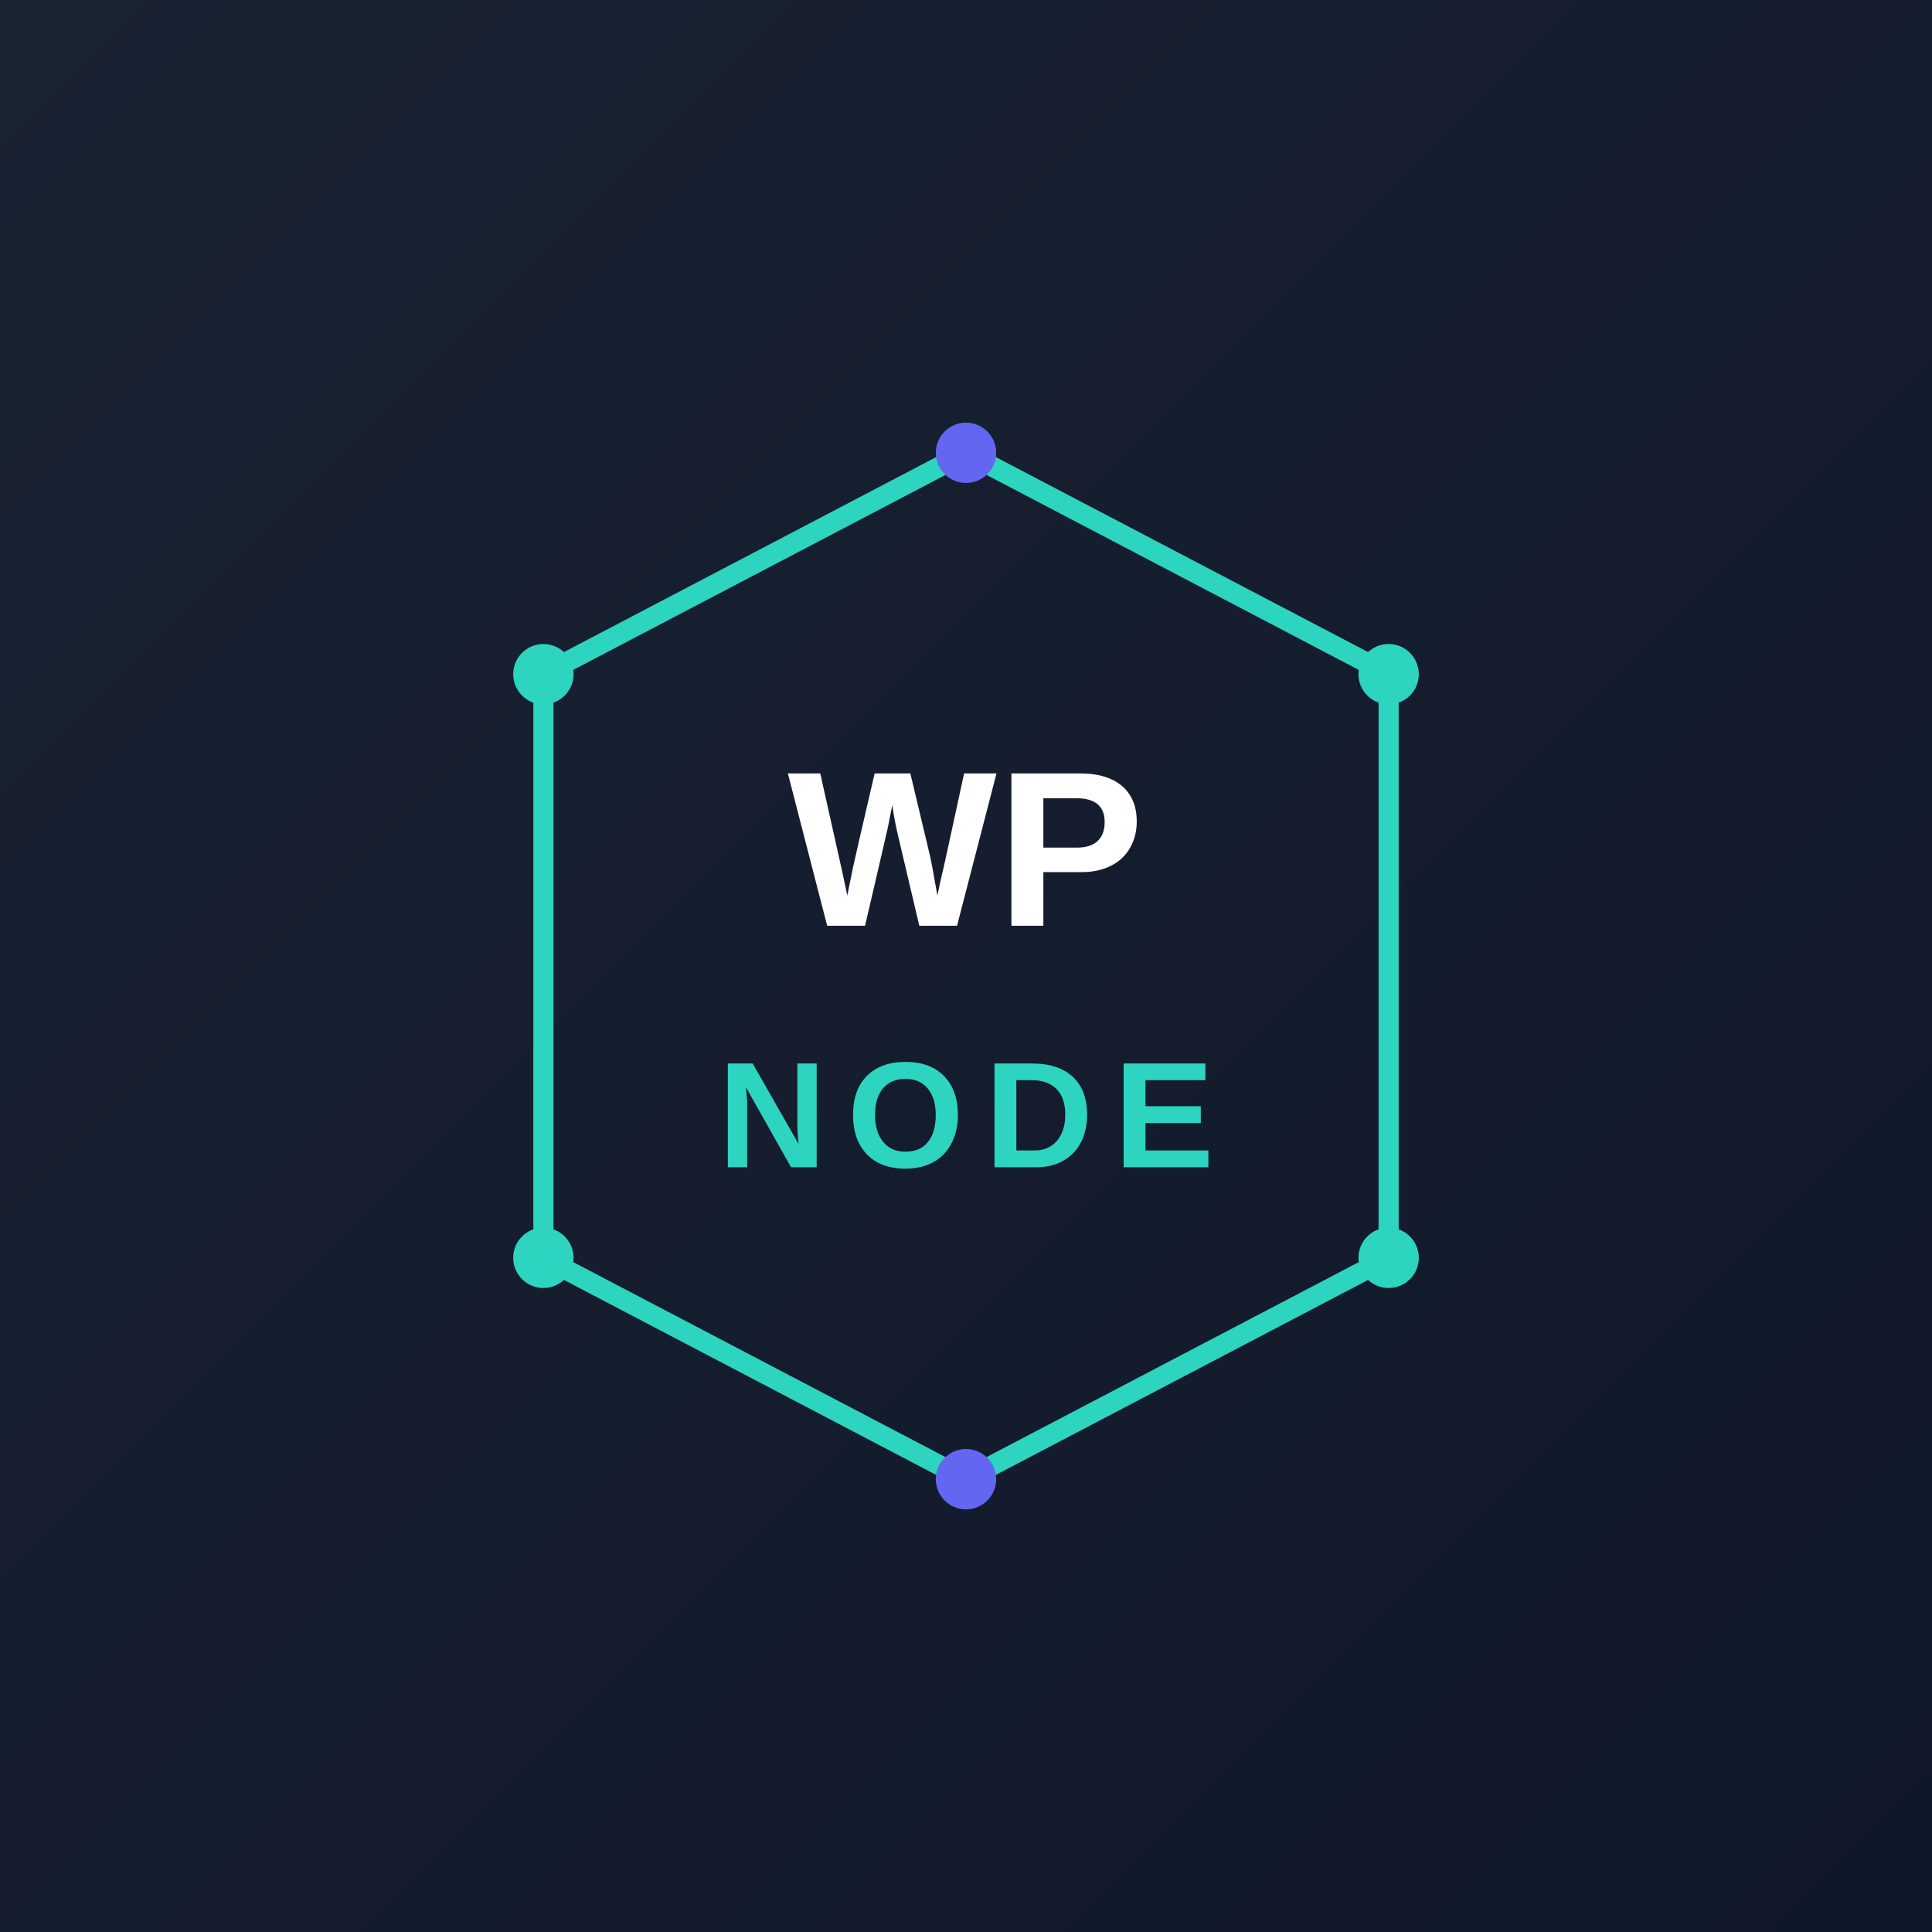
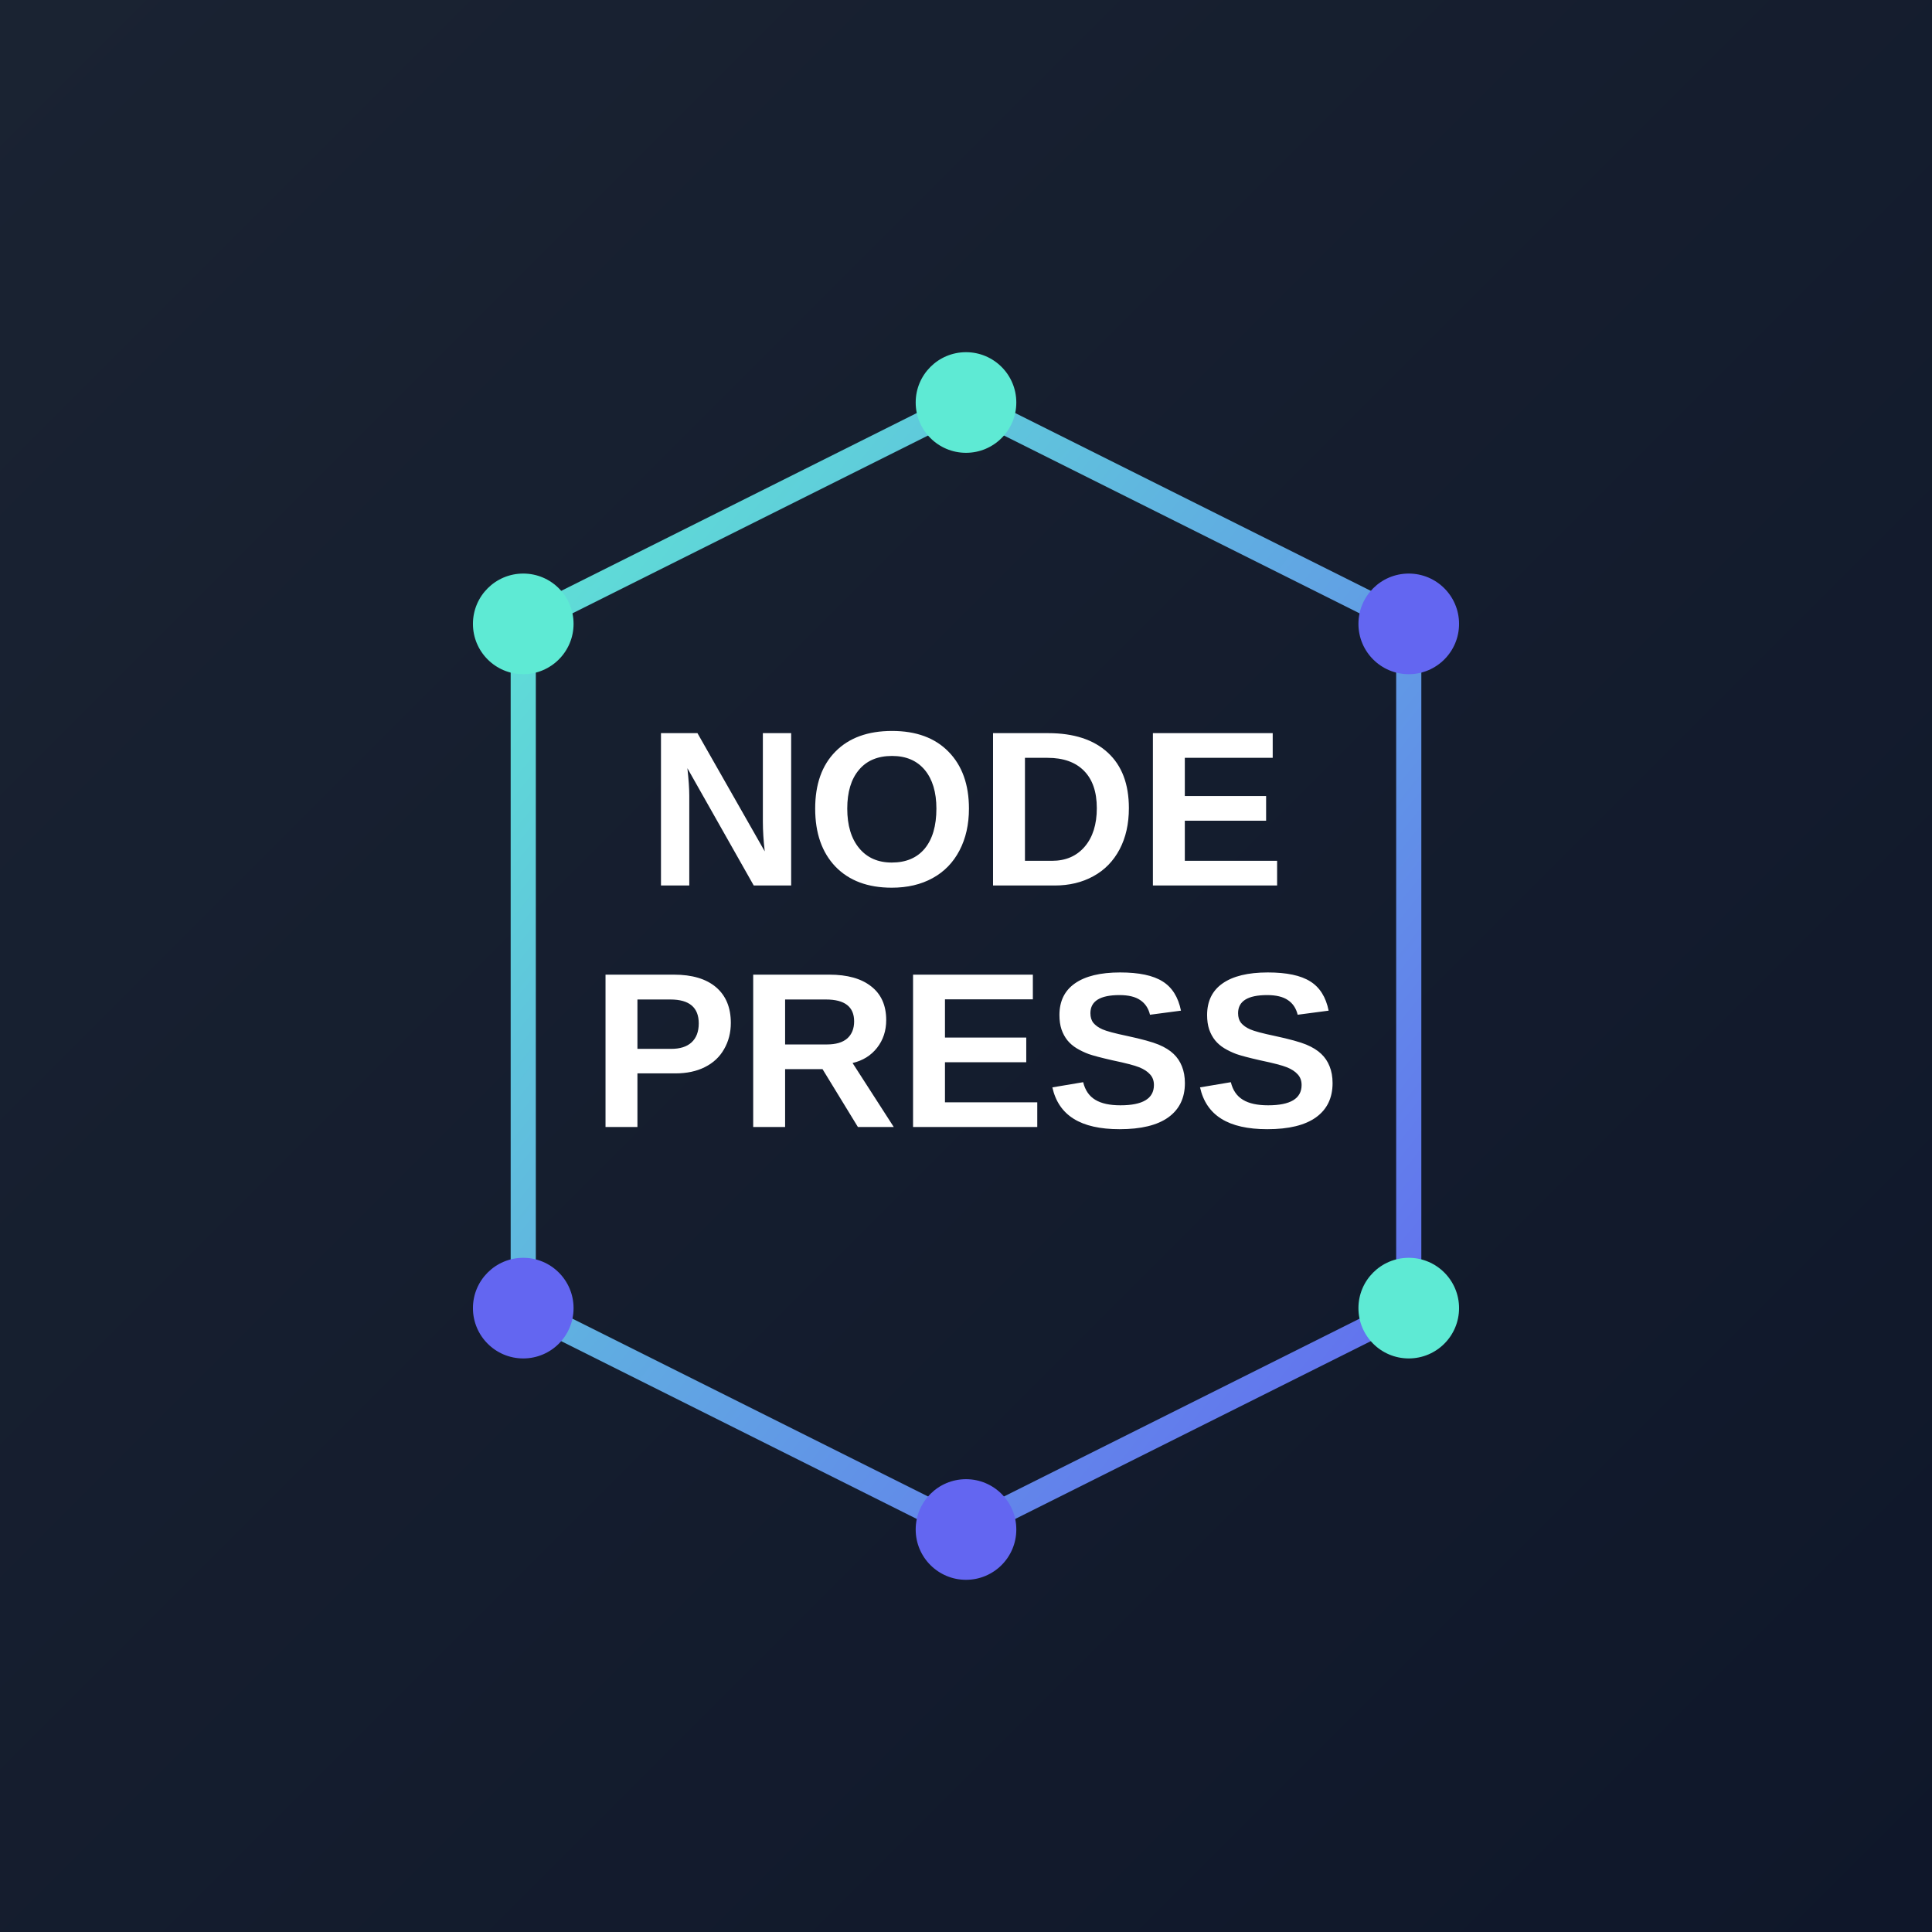
<svg xmlns="http://www.w3.org/2000/svg" viewBox="0 0 192 192" width="192" height="192">
  <defs>
    <linearGradient id="bgGrad" x1="0%" y1="0%" x2="100%" y2="100%">
      <stop offset="0%" style="stop-color:#1a2332" />
      <stop offset="100%" style="stop-color:#0f172a" />
    </linearGradient>
+     <linearGradient id="hexGrad" x1="0%" y1="0%" x2="100%" y2="100%">
+       <stop offset="0%" style="stop-color:#5eead4" />
+       <stop offset="100%" style="stop-color:#6366f1" />
+     </linearGradient>
  </defs>
  <rect width="192" height="192" fill="url(#bgGrad)" />
-   <polygon points="96,45 138,67 138,125 96,147 54,125 54,67" fill="none" stroke="#2dd4bf" stroke-width="2" stroke-linejoin="round" />
-   <circle cx="96" cy="45" r="3" fill="#6366f1" />
-   <circle cx="138" cy="67" r="3" fill="#2dd4bf" />
-   <circle cx="138" cy="125" r="3" fill="#2dd4bf" />
-   <circle cx="96" cy="147" r="3" fill="#6366f1" />
-   <circle cx="54" cy="125" r="3" fill="#2dd4bf" />
-   <circle cx="54" cy="67" r="3" fill="#2dd4bf" />
-   <text x="96" y="92" font-family="Arial, sans-serif" font-size="22" font-weight="bold" fill="#ffffff" text-anchor="middle">WP</text>
-   <text x="96" y="116" font-family="Arial, sans-serif" font-size="15" font-weight="bold" fill="#2dd4bf" text-anchor="middle" letter-spacing="2">NODE</text>
+   <polygon points="96,40 140,62 140,130 96,152 52,130 52,62" fill="none" stroke="url(#hexGrad)" stroke-width="2.5" stroke-linejoin="round" />
+   <circle cx="96" cy="40" r="5" fill="#5eead4" />
+   <circle cx="140" cy="62" r="5" fill="#6366f1" />
+   <circle cx="140" cy="130" r="5" fill="#5eead4" />
+   <circle cx="96" cy="152" r="5" fill="#6366f1" />
+   <circle cx="52" cy="130" r="5" fill="#6366f1" />
+   <circle cx="52" cy="62" r="5" fill="#5eead4" />
+   <text x="96" y="88" font-family="Arial, Helvetica, sans-serif" font-size="22" font-weight="bold" fill="#ffffff" text-anchor="middle">NODE</text>
+   <text x="96" y="112" font-family="Arial, Helvetica, sans-serif" font-size="22" font-weight="bold" fill="#ffffff" text-anchor="middle">PRESS</text>
</svg>
